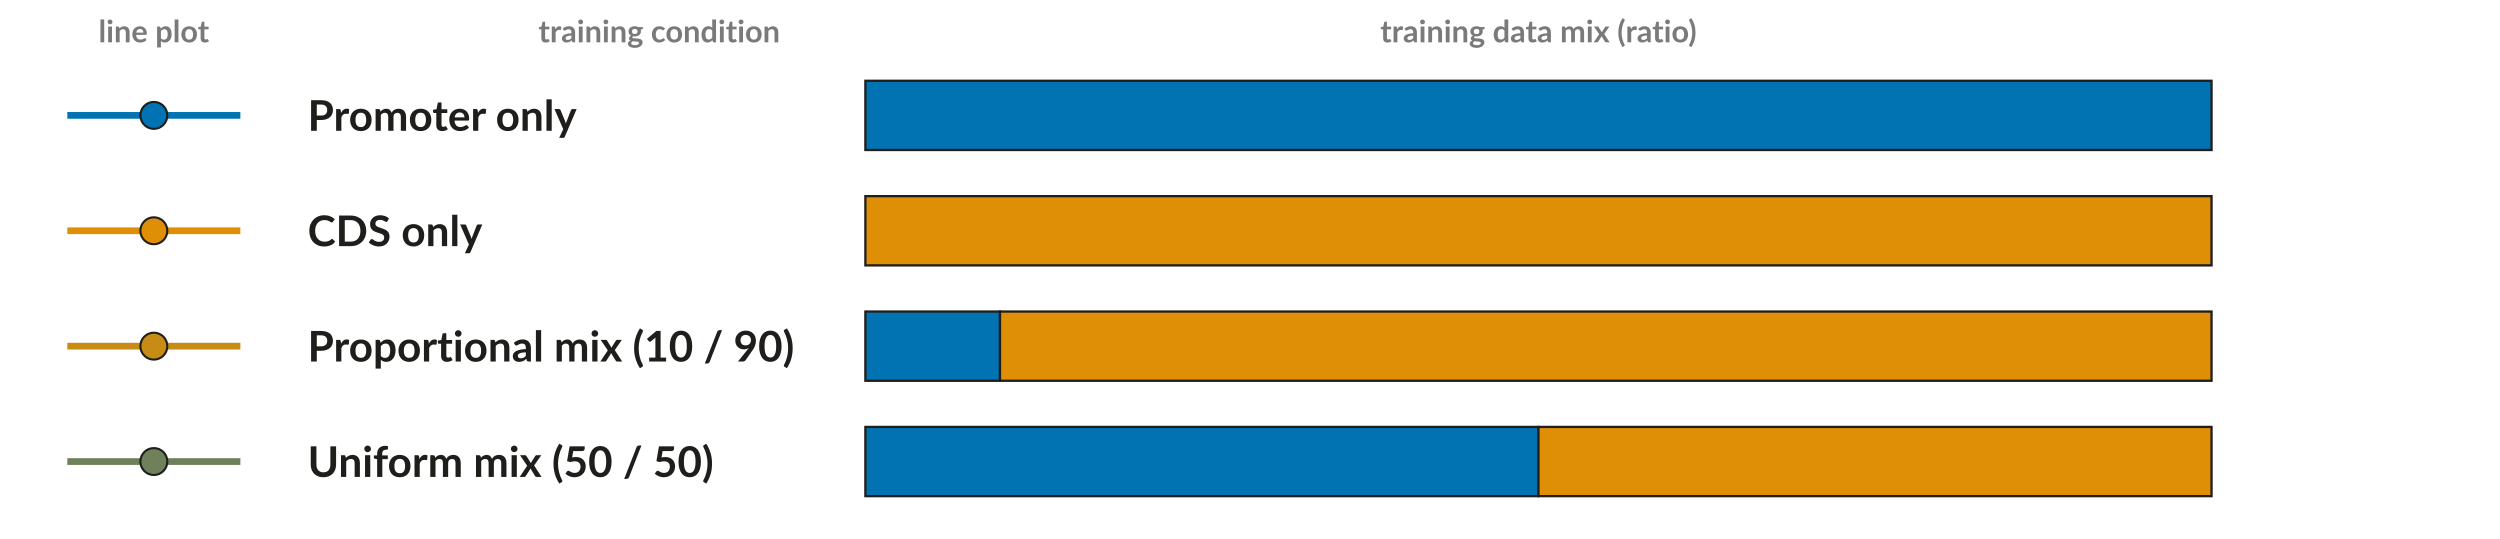
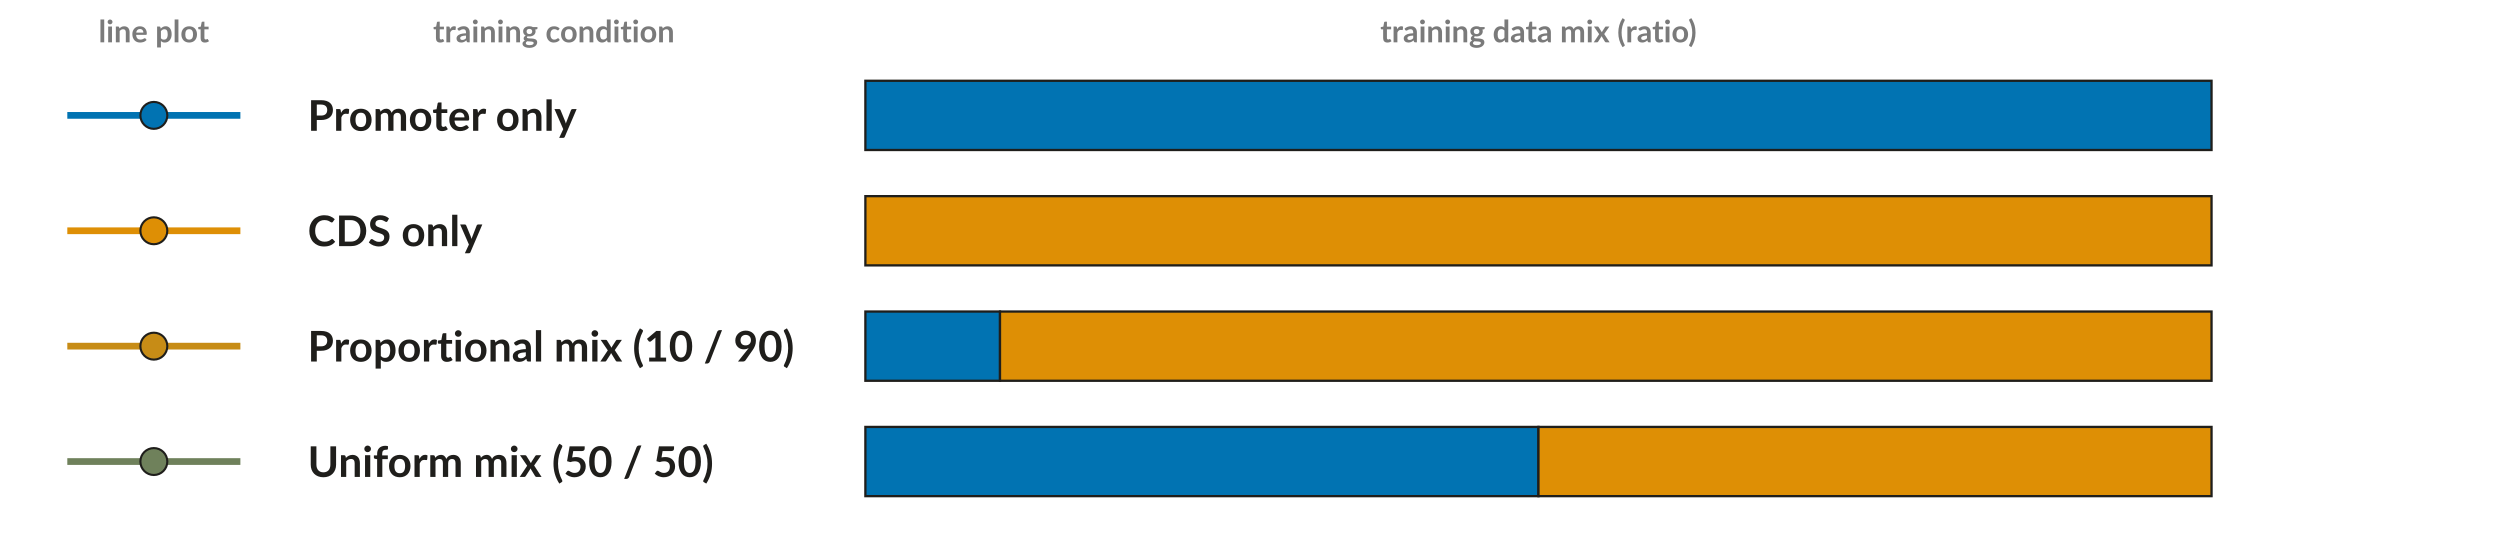
<svg xmlns="http://www.w3.org/2000/svg" viewBox="0 0 1300 280" preserveAspectRatio="xMidYMid meet">
  <defs>
    <style>
      .ink   { fill: #1f1e1b; }
      .muted { fill: #7a7a7a; }
      .row-label { font-family: 'Lato', sans-serif; font-size: 22px; font-weight: 700; }
      .header    { font-family: 'Lato', sans-serif; font-size: 16px; font-weight: 700; }
      .promoter { fill: #0173b2; stroke: #1f1e1b; stroke-width: 1.2; }   /* Promoter blue   */
      .cds      { fill: #de8f05; stroke: #1f1e1b; stroke-width: 1.2; }   /* CDS orange      */
    </style>
  </defs>
  <text x="80" y="22" class="header muted" text-anchor="middle">line plot</text>
-   <text x="280" y="22" class="header muted" text-anchor="start">training condition</text>
+   <text x="288" y="22" class="header muted" text-anchor="middle">training condition</text>
  <text x="800" y="22" class="header muted" text-anchor="middle">training data mix (ratio)</text>
  <line x1="35" y1="60" x2="125" y2="60" stroke="#0173b2" stroke-width="3.5" />
  <circle cx="80" cy="60" r="7" fill="#0173b2" stroke="#1f1e1b" stroke-width="1.1" />
  <text x="160" y="68" class="row-label ink">Promoter only</text>
  <rect x="450" y="42" width="700" height="36" class="promoter" />
  <line x1="35" y1="120" x2="125" y2="120" stroke="#de8f05" stroke-width="3.5" />
  <circle cx="80" cy="120" r="7" fill="#de8f05" stroke="#1f1e1b" stroke-width="1.1" />
  <text x="160" y="128" class="row-label ink">CDS only</text>
  <rect x="450" y="102" width="700" height="36" class="cds" />
  <line x1="35" y1="180" x2="125" y2="180" stroke="#c78c16" stroke-width="3.5" />
  <circle cx="80" cy="180" r="7" fill="#c78c16" stroke="#1f1e1b" stroke-width="1.1" />
  <text x="160" y="188" class="row-label ink">Proportional mix (10 / 90)</text>
  <rect x="450" y="162" width="70" height="36" class="promoter" />
  <rect x="520" y="162" width="630" height="36" class="cds" />
  <line x1="35" y1="240" x2="125" y2="240" stroke="#6f815b" stroke-width="3.5" />
  <circle cx="80" cy="240" r="7" fill="#6f815b" stroke="#1f1e1b" stroke-width="1.1" />
  <text x="160" y="248" class="row-label ink">Uniform mix (50 / 50)</text>
  <rect x="450" y="222" width="350" height="36" class="promoter" />
  <rect x="800" y="222" width="350" height="36" class="cds" />
</svg>
